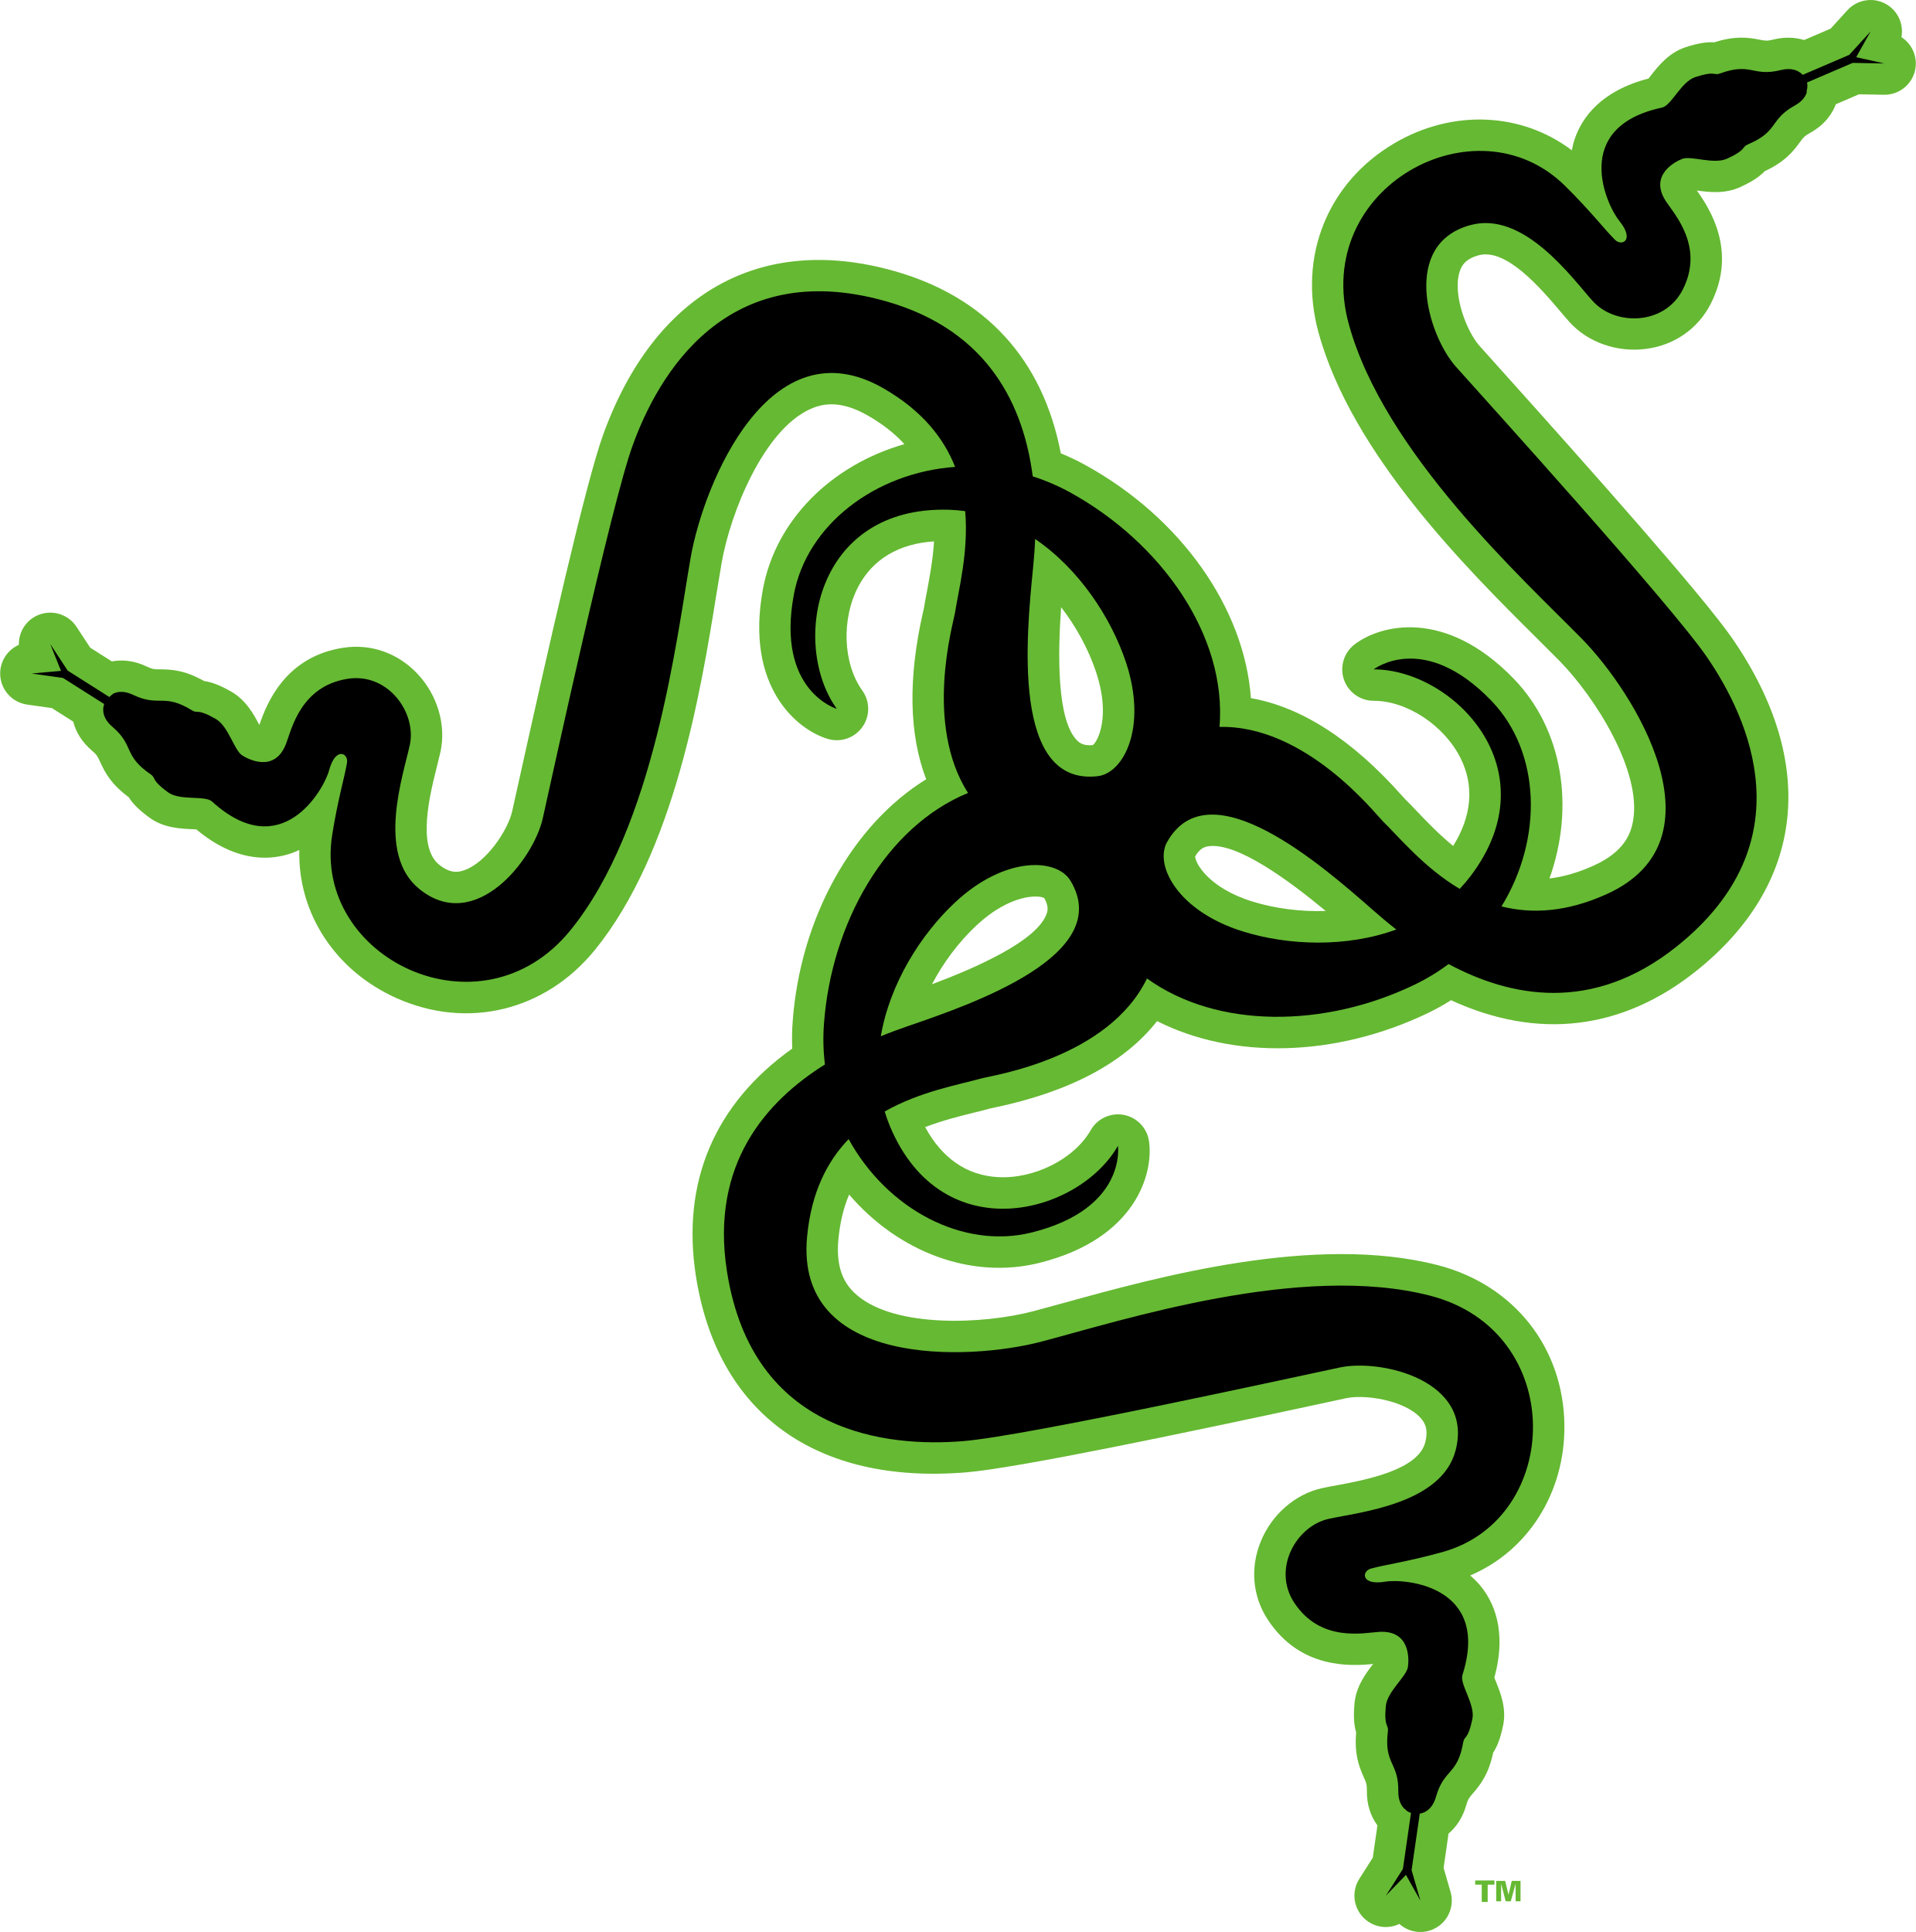
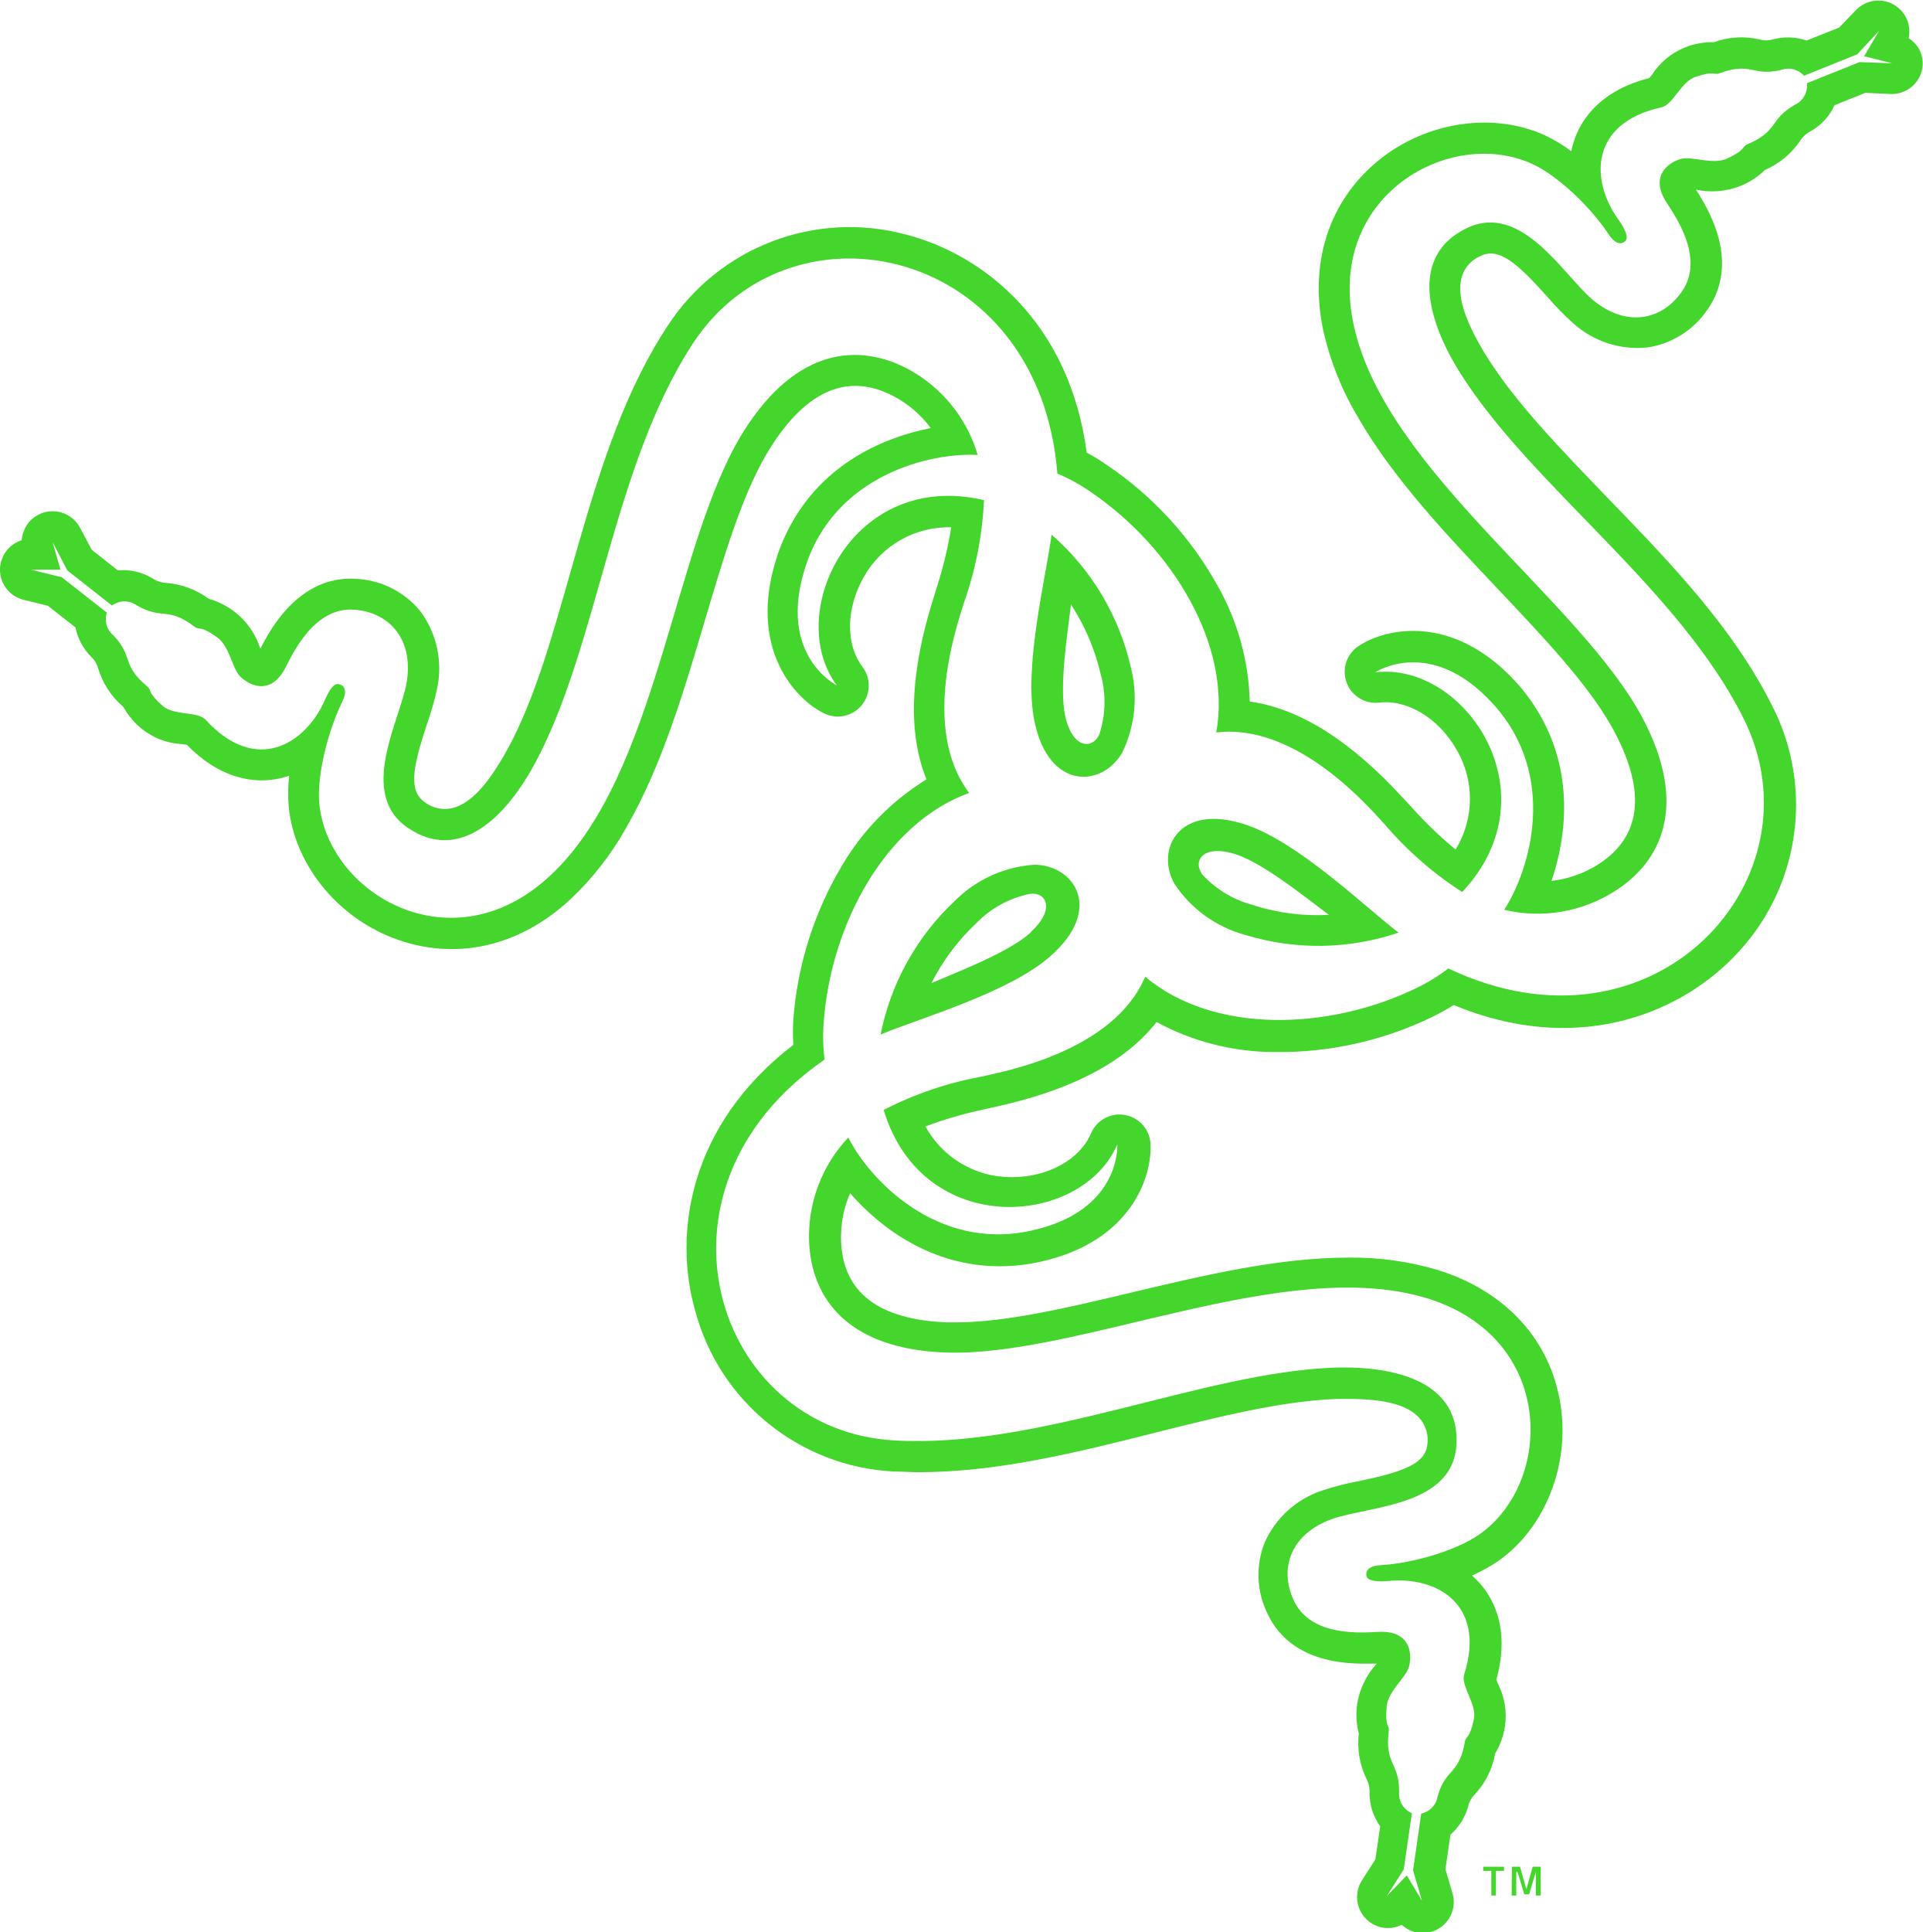
- <svg xmlns="http://www.w3.org/2000/svg" width="2479" height="2500" viewBox="0 0 1233.307 1243.977">
-   <path fill="#66B933" d="M1224.042 23.912c1.397-7.501-1.534-15.402-8.03-20.092-8.327-6.012-19.842-4.808-26.771 2.776l-10.805 11.861-17.055 7.32c-6.059-1.874-12.818-2.035-19.859-.295-4.036 1-5.23.765-8.82.057-7.852-1.54-16.064-2.473-29.164 1.714-4.622-.27-10.035.391-18.546 3.18-10.686 3.524-17.339 11.924-22.195 18.085l-1.614 2.067c-30.554 7.871-42.624 25.046-47.311 38.414-.927 2.598-1.538 5.186-2.035 7.775-32.202-24.409-76.466-26.623-114.034-4.661-43.121 25.24-62.406 73.024-49.111 121.756 21.439 78.72 96.129 152.861 140.733 197.187l14.454 14.444c23.241 23.708 53.31 71.497 47.31 103.439-1.461 7.966-5.68 19.523-25.152 28.341-9.921 4.487-19.413 7.27-28.595 8.357 16.473-46.178 8.507-95.833-22.761-128.36-44.634-46.34-86.79-34.778-102.897-22.198-6.781 5.33-9.462 14.38-6.662 22.525 2.821 8.149 10.521 13.63 19.179 13.622 21.419-.017 45.518 15.933 55.987 37.094 8.824 17.834 7.12 37.164-4.84 56.373-9.067-7.395-16.88-15.548-23.572-22.58-2.757-2.881-5.349-5.604-7.64-7.835l-1.665-1.846c-32.032-36.098-64.663-57.159-97.349-62.916-4.096-57.769-44.91-116.209-106.776-150.185-5.01-2.77-10.215-5.224-15.61-7.448-11.54-60.358-48.462-100.833-107.363-117.405-85.953-24.221-154.199 14.191-187.249 105.332-11.28 31.099-35.246 137.111-54.92 225.991l-3.703 16.656c-2.632 11.752-16.328 32.875-30.921 37.903-4.028 1.415-9.105 2.071-16.128-3.663-14.331-11.661-5.868-45.313-1.317-63.396.892-3.51 1.636-6.535 2.254-9.288 3.72-17.225-1.933-36.434-14.78-50.112-12.557-13.384-29.935-19.53-47.676-16.847-37.574 5.657-49.49 36.047-54.172 49.743-3.642-6.953-8.659-16.083-18.13-21.492-7.692-4.392-12.848-6.14-17.448-6.813-12.094-6.805-20.309-7.472-28.38-7.523-3.628-.017-4.863-.017-8.606-1.827-7.478-3.561-15.188-4.657-22.401-3.282l-13.932-8.835-8.818-13.435c-5.696-8.681-17.029-11.623-26.26-6.832-7.002 3.641-11.017 10.902-10.847 18.436-6.966 3.08-11.831 9.953-12.03 17.951-.262 10.267 7.223 19.098 17.398 20.526l15.884 2.246 13.736 8.706c1.727 6.892 5.825 13.373 12.094 18.712 3.167 2.702 3.673 3.815 5.186 7.148 3.333 7.319 7.306 14.554 18.444 22.816 2.462 3.873 6.135 7.88 13.335 13.135 9.088 6.643 19.791 7.127 27.611 7.47.769.057 1.723.083 2.627.144 24.167 20.28 45.182 20.091 58.799 16.097 2.62-.756 5.097-1.761 7.48-2.849-1.079 40.383 22.889 77.679 62.608 95.392 45.613 20.395 95.694 8.23 127.589-30.939 51.487-63.286 68.308-167.161 78.337-229.221l3.358-20.188c5.738-32.699 27.057-84.961 56.516-98.704 7.319-3.425 19.205-6.715 37.704 3.99 9.445 5.423 17.203 11.516 23.43 18.338-47.115 13.513-82.843 48.92-91.066 93.289-11.729 63.216 22.232 90.797 41.844 96.543 8.302 2.441 17.174-.661 22.181-7.722 5.007-7.008 4.96-16.456-.056-23.456-12.527-17.433-13.575-46.301-2.464-67.15 9.355-17.541 26.075-27.43 48.625-28.883-.688 11.695-2.793 22.801-4.567 32.329-.746 3.907-1.455 7.601-1.941 10.773-.066.336-.344 1.494-.561 2.403-9.723 42.807-9.016 78.879 2.035 107.65-47.453 29.3-81.097 89.195-85.97 156.131-.44 5.71-.506 11.514-.274 17.292-50.059 35.647-71.458 86.077-62.002 146.537 13.796 88.23 77.118 134.254 173.778 126.334 32.967-2.698 139.331-25.034 228.344-44.2l16.651-3.595c11.807-2.481 36.705 1.144 47.353 12.313 2.953 3.11 5.677 7.431 3.395 16.209-4.622 17.879-38.762 24.201-57.1 27.617-3.539.642-6.615 1.207-9.355 1.818-17.221 3.799-32.342 16.944-39.416 34.317-6.935 16.979-5.315 35.363 4.521 50.357 20.807 31.811 53.391 29.979 67.794 28.526-4.793 6.216-11 14.561-11.981 25.463-.777 8.804-.221 14.237 1.074 18.661-1.172 13.821 1.666 21.604 4.972 28.93 1.5 3.31 1.979 4.44 1.941 8.583-.145 8.553 2.269 16.222 6.785 22.323l-2.995 20.776-8.616 13.536c-5.622 8.778-3.667 20.327 4.495 26.755a20.161 20.161 0 0 0 21.248 2.358c5.689 5.094 13.949 6.722 21.329 3.624 9.471-3.964 14.463-14.399 11.599-24.273l-4.457-15.427 3.166-22.086c5.26-4.439 9.216-10.664 11.399-18.24 1.101-3.973 1.903-4.902 4.313-7.678 5.251-6.066 10.181-12.712 13.044-26.249 2.523-3.849 4.618-8.884 6.411-17.603 2.269-11.025-1.776-20.959-4.694-28.212l-.978-2.451c8.37-30.409-.553-49.436-9.827-60.159-1.823-2.052-3.761-3.884-5.719-5.608 37.143-15.818 61.063-53.165 60.655-96.665-.505-49.97-32.418-90.401-81.288-103.097-79.006-20.429-180.434 7.542-241.018 24.273l-19.735 5.37c-32.143 8.413-88.535 10.784-113.29-10.27-6.157-5.238-14.106-14.624-12.086-35.948 1.018-10.835 3.318-20.429 6.917-28.922 31.921 37.215 78.991 54.937 122.746 43.924 62.359-15.69 73.278-58.047 70.321-78.263-1.231-8.536-7.758-15.363-16.222-16.961-8.484-1.594-17.055 2.357-21.312 9.844-10.652 18.619-36.451 31.615-60.031 30.209-19.863-1.186-35.805-12.266-46.536-32.197 10.939-4.21 21.871-6.951 31.299-9.283 3.883-.956 7.524-1.844 10.604-2.72a98.01 98.01 0 0 0 2.427-.514c48.84-10.231 84.016-28.978 104.971-55.74 48.853 24.8 114.764 23.377 174.141-5.064 5.146-2.469 10.189-5.298 15.117-8.379 55.826 25.735 110.228 19.29 158.005-18.949 69.702-55.774 78.242-133.619 23.364-213.552-18.725-27.288-90.938-108.517-151.78-176.244l-11.374-12.691c-7.996-9.016-17.22-32.418-12.818-47.219 1.211-4.101 3.637-8.621 12.39-10.992 17.798-4.846 40.249 21.625 52.303 35.848 2.337 2.766 4.334 5.137 6.245 7.235 11.846 13.074 30.758 19.638 49.334 17.176 18.21-2.415 33.331-12.978 41.484-28.962 17.276-33.846-.514-61.217-8.922-73.007 7.775 1.087 18.108 2.336 28.055-2.246 8.043-3.688 12.453-6.873 15.674-10.202 12.576-5.835 17.913-12.164 22.625-18.673 2.184-2.942 2.885-3.943 6.509-5.944 9.942-5.498 14.51-12.778 16.634-18.482l14.854-6.395 16.034.299c10.401.208 19.265-7.493 20.476-17.815.898-7.805-2.827-15.2-9.133-19.289M673.69 588.467c-6.395 17.59-45.841 34.8-73.804 45.281 7.431-14.08 17.303-27.317 28.724-37.963 21.614-20.156 39.735-19.617 43.533-17.585 2.796 4.937 2.422 7.871 1.547 10.267zm29.738-108.699c-5.646.457-8.141-1.079-9.963-2.864-13.346-13.156-12.539-56.163-10.419-85.962 9.705 12.608 17.638 27.114 22.565 41.946 9.297 28.007 1.267 44.274-2.183 46.88zm102.753 100.699c-28.229-8.736-36.769-24.739-36.85-29.032 2.89-4.899 5.617-6.035 8.111-6.479 18.461-3.171 52.97 22.508 75.938 41.598-15.868.543-32.286-1.467-47.199-6.087z" />
-   <path d="M1213.055 40.867l-18.146-4.034 9.292-16.606-13.762 15.094-29.963 12.878c-2.659-2.855-7.15-4.808-14.076-3.093-18.313 4.567-18.848-5.196-39.187 2.213-4.168 1.536-2.766-2.005-15.916 2.333-9.144 2.998-15.313 18.313-21.427 19.625-59.007 12.631-35.631 62.969-27.478 72.933 10.117 12.4 1.709 16.647-2.778 12.19-6.997-7.004-15.661-18.482-32.291-34.861-56.98-56.212-163.124.939-139.122 88.98 22.616 82.917 112.542 164.499 150.14 202.808 34.016 34.662 93.13 129.41 16.052 164.337-26.202 11.89-48.683 12.799-67.828 7.962 26.891-43.856 25.336-99.307-6.433-132.337-43.737-45.437-75.862-20.292-75.862-20.292 50.893-.039 114.815 64.386 62.143 133.408a94.539 94.539 0 0 1-6.768 7.917c-22.557-13.36-38.771-33.005-49.775-43.856-4.882-4.837-49.451-61.642-104.848-60.427 4.853-58.954-37.788-118.886-96.256-151.026a137.712 137.712 0 0 0-23.993-10.297c-5.728-44.073-27.393-93.837-94.789-112.82-102.664-28.916-146.386 47.625-162.748 92.785-14.019 38.66-51.583 212.109-57.905 240.202-6.003 26.787-43.561 74.807-79.546 45.471-27.757-22.599-10.28-73.164-6.073-92.628 4.521-20.936-14.058-46.567-39.686-42.705-30.712 4.62-36.465 32.837-39.986 41.925-7.431 19.151-24.768 9.685-28.256 7.401-5.26-3.399-8.738-18.744-17.112-23.521-12.022-6.861-11.33-3.118-15.119-5.426-18.442-11.351-20.945-1.905-37.965-10.001-5.307-2.532-9.507-2.284-12.6-.858-1.035.667-1.731 1.361-2.707 2.254L43.446 431.77l-11.181-17.063 6.9 17.256-18.931 1.7 20.214 2.847 26.498 16.802c-1.353 3.977-.837 9.42 5.307 14.659 14.344 12.247 6.739 18.359 24.618 30.589 3.671 2.494-.032 3.408 11.151 11.565 7.756 5.683 23.802 1.785 28.446 6.012 44.613 40.606 71.943-7.693 75.293-20.139 4.177-15.436 12.549-11.077 11.534-4.846-1.645 9.774-5.917 23.49-9.554 46.548-12.542 79.085 95.747 132.11 153.356 61.325 54.223-66.66 68.217-187.285 77.466-240.146 8.413-47.837 51.011-151.081 124.263-108.749 24.925 14.385 38.734 32.136 45.965 50.501-51.332 3.667-95.504 37.241-103.845 82.325-11.468 61.973 27.675 73.458 27.675 73.458-29.693-41.354-14.491-130.819 72.285-128.199a97.7 97.7 0 0 1 10.374.892c2.265 26.109-4.253 50.739-6.662 65.979-1.066 6.556-19.861 71.153 8.489 115.483-53.146 21.849-88.036 83.99-92.756 148.763-.656 8.97-.399 17.667.601 26.079-37.683 23.599-73.868 64.03-63.043 133.191 16.477 105.375 104.259 113.235 152.147 109.301 40.954-3.36 214.31-41.477 242.458-47.416 26.869-5.689 86.161 8.455 74.507 53.373-9.008 34.645-62.253 39.828-81.671 44.094-20.963 4.61-36.488 32.193-22.297 53.875 17.008 25.99 45.045 19.464 54.75 18.898 20.543-1.206 19.128 18.491 18.508 22.617-.905 6.207-13.393 15.758-14.251 25.322-1.232 13.783 1.887 11.604 1.359 16.006-2.651 21.507 6.981 19.808 6.7 38.685-.08 5.711 1.802 9.364 4.274 11.583l.09-.099.73.778.723.557v.029a9.344 9.344 0 0 0 2.357 1.113l-5.204 36.047-10.983 17.225 12.938-13.393 9.322 16.588-5.689-19.617 5.26-36.403c3.985-.638 8.349-3.484 10.444-10.852 5.162-18.146 13.885-13.771 17.539-35.116.76-4.372 3.097-1.386 5.884-14.947 1.959-9.42-8.276-22.392-6.39-28.356 18.324-57.504-36.974-62.203-49.656-60.091-15.779 2.638-15.321-6.781-9.207-8.435 9.568-2.612 23.807-4.436 46.278-10.715 77.111-21.589 80.208-142.085-8.124-164.964-83.222-21.529-198.695 16.021-250.586 29.622-46.987 12.301-158.584 16.587-150.62-67.658 2.694-28.649 13.057-48.606 26.75-62.813 24.728 45.101 73.649 71.273 118.095 60.073 61.166-15.368 55.277-55.74 55.277-55.74-25.238 44.184-112.867 67.684-146.66-12.3a104.013 104.013 0 0 1-3.51-9.798c22.81-12.954 47.896-17.271 62.78-21.431 6.765-1.878 81.14-12.785 106.097-64.221 45.479 32.767 114.696 31.611 171.852 4.189 8.115-3.867 15.538-8.435 22.349-13.465 39.179 20.984 92.263 32.32 146.92-11.399 83.285-66.647 46.507-146.735 19.323-186.349-23.274-33.888-142.407-165.425-161.591-186.909-18.219-20.511-35.435-78.968 9.36-91.158 34.53-9.398 65.487 34.254 78.85 49.016 14.399 15.872 46.027 15.681 57.83-7.41 14.123-27.67-5.485-48.776-10.8-56.917-11.243-17.216 6.543-25.76 10.43-27.301 5.826-2.284 20.327 3.824 29.066-.21 12.59-5.772 9.152-7.399 13.227-9.126 19.979-8.39 13.736-15.908 30.227-25.034 4.55-2.516 6.836-5.558 7.754-8.529l-.166-.578c.73-2.562.646-4.321.276-5.712l29.432-12.638 20.388.374M664.942 366.091c.564-5.5 1.07-11.931 1.381-19.035 28.335 19.338 48.869 50.59 58.48 79.423 13.897 41.902-1.513 71.388-18.231 73.294-55.592 6.365-45.904-90.814-41.63-133.682zM584.85 660.546c-5.232 1.801-11.297 3.993-17.911 6.684 5.804-33.809 25.665-65.504 47.888-86.245 32.278-30.103 65.503-28.371 74.209-13.961 28.927 47.867-63.459 79.535-104.186 93.522zm215.34-60.771c-42.174-13.052-57.151-42.781-48.989-57.478 27.188-48.908 100.573 15.544 132.945 43.981 4.146 3.654 9.059 7.833 14.688 12.213-32.23 11.77-69.625 10.294-98.644 1.284z" />
-   <path fill="#66B933" d="M953.835 1224.651h3.828v-11.153h4.356v-2.69h-12.407v2.69h4.223v11.153M963.148 1224.192v-13.128h5.784l2.115 8.893h.039l2.09-8.893h5.646v13.128h-3.177v-10.987l-.06-.038-3.038 11.025h-3.293l-2.885-11.123-.043.059v11.064h-3.178" />
+ <svg xmlns="http://www.w3.org/2000/svg" id="Layer_1" data-name="Layer 1" viewBox="0 0 196.01 196.9">
+   <defs>
+     <style>.cls-1{fill:#44d62c;}</style>
+   </defs>
+   <path class="cls-1" d="M152.63,192.12h2.12v.42h-.82v2.51h-.47v-2.51h-.83Z" transform="translate(-1.43 -1.87)" />
+   <path class="cls-1" d="M155.56,192.12h.82l.65,2.3.64-2.3h.82v2.93H158v-2.41H158l-.69,2.29h-.49l-.69-2.29H156v2.41h-.47Z" transform="translate(-1.43 -1.87)" />
+   <path class="cls-1" d="M108.63,56.36c-.57,4.33-2.88,13.47-1.75,19,1.46,7.12,6.92,6.74,8.94,3.23a12.65,12.65,0,0,0,.86-8.82A25.39,25.39,0,0,0,108.63,56.36Zm4.87,20.35c-.68,1.53-2.73,1.53-3.48-1.87-.66-3,.29-8.81.59-11.36a21.86,21.86,0,0,1,3,7A10.57,10.57,0,0,1,113.5,76.71Z" transform="translate(-1.43 -1.87)" />
+   <path class="cls-1" d="M106.86,90a12.64,12.64,0,0,0-8.07,3.66A25.49,25.49,0,0,0,91.2,107.3c4-1.67,13.11-4.25,17.33-8C114,94.49,110.9,90,106.86,90Zm-.34,6.89c-2.26,2.07-7.78,4.15-10.14,5.17a22,22,0,0,1,4.56-6.09,10.61,10.61,0,0,1,5.46-3C108.06,92.73,109.08,94.5,106.52,96.85Z" transform="translate(-1.43 -1.87)" />
+   <path class="cls-1" d="M197,6.76a3.17,3.17,0,0,0-1-1,3.16,3.16,0,0,0-5.36-2.87L188.9,4.69,185.59,6a5.85,5.85,0,0,0-3.41-.12,2.42,2.42,0,0,1-1.41,0,8.16,8.16,0,0,0-4.62.29,7.55,7.55,0,0,0-2.91.52,7.16,7.16,0,0,0-3.37,2.75l-.3.38c-4.55,1.16-6.52,3.68-7.38,5.62a9.15,9.15,0,0,0-.58,1.84,15.79,15.79,0,0,0-2.67-1.61c-5.28-2.42-12.08-1.41-16.92,2.5-5.16,4.17-7.21,10.6-5.64,17.63a30.34,30.34,0,0,0,3.49,8.61c3.58,6.21,9,11.94,14.25,17.48,4.62,4.89,9,9.51,11.49,13.84.16.27.31.54.44.8,3.25,6.17,2.65,10.71-1.78,13.49a11.34,11.34,0,0,1-4.68,1.63c1.57-4.57,2.25-11-1.19-16.94A19.4,19.4,0,0,0,156,71.41c-6.48-7.1-13.36-5.52-16.09-3.69a3.15,3.15,0,0,0-1.2,3.72,3.51,3.51,0,0,0,.22.48A3.17,3.17,0,0,0,142,73.48c2.88-.35,6.06,1.56,7.9,4.76a9.91,9.91,0,0,1-.08,10.21,40.29,40.29,0,0,1-4.4-4.22l-.55-.59-.33-.35c-5.37-5.9-10.64-9.23-15.71-9.92a25.27,25.27,0,0,0-3.33-11.9,35.7,35.7,0,0,0-11.12-12.13A20.2,20.2,0,0,0,112.21,48C110.45,34.7,101.66,27.8,93.77,25.77a22.13,22.13,0,0,0-24.3,9.34c-.46.69-.91,1.42-1.34,2.17-4,6.92-6.29,15-8.51,22.77C57.73,66.68,56,72.94,53.29,78l-.48.86c-1.77,3.06-3.33,4.75-5,5.29a3.35,3.35,0,0,1-3.07-.52c-1.67-1.14-1.27-3.47.21-7.95A28.71,28.71,0,0,0,46,72a9.81,9.81,0,0,0-1.66-7.76,9,9,0,0,0-6.46-3.37c-2.54-.22-6.21.63-9.26,5.91-.26.46-.48.87-.65,1.21a7.68,7.68,0,0,0-5.25-5.09,8.42,8.42,0,0,0-4.34-1.62A2.84,2.84,0,0,1,17,60.83,5.78,5.78,0,0,0,13.44,60l-2.66-2.1L9.6,55.68a3.16,3.16,0,0,0-5.54-.13,3.32,3.32,0,0,0-.42,1.38,3.18,3.18,0,0,0-1.79,1.43,3.42,3.42,0,0,0-.4,1.19A3.16,3.16,0,0,0,3.84,63l2.48.61,2.8,2.2a6,6,0,0,0,1.6,3A2.44,2.44,0,0,1,11.44,70,8.29,8.29,0,0,0,14,73.91a7.66,7.66,0,0,0,1.9,2.25A7.17,7.17,0,0,0,20,77.71l.48.07c3.28,3.35,6.44,3.8,8.55,3.57a8.67,8.67,0,0,0,1.88-.42,16.43,16.43,0,0,0-.05,3.12c.54,5.78,4.81,11.17,10.63,13.41,6.18,2.38,12.78,1,18.08-3.93a30.26,30.26,0,0,0,5.71-7.33c3.58-6.2,5.84-13.77,8-21.08C75.2,58.67,77,52.57,79.51,48.25l.47-.78c3.73-5.9,8-7.65,12.58-5.2a11,11,0,0,1,3.75,3.23C91.57,46.43,85.68,49,82.24,55a19.1,19.1,0,0,0-1.66,3.78c-2.91,9.17,1.9,14.34,4.85,15.79a3.16,3.16,0,0,0,3.92-4.74c-1.75-2.31-1.68-6,.17-9.22a9.92,9.92,0,0,1,8.88-5A40.74,40.74,0,0,1,97,61.5c-.09.27-.17.53-.24.77s-.08.27-.14.46c-2.42,7.61-2.67,13.83-.74,18.57a25.41,25.41,0,0,0-8.64,8.83,35.85,35.85,0,0,0-4.94,15.7,22.13,22.13,0,0,0,0,2.53c-10.66,8.19-12.25,19.25-10,27.1a22.12,22.12,0,0,0,20.23,16.38c.83,0,1.69.07,2.55.07,8,0,16.11-2,24-4,6.69-1.68,13-3.26,18.69-3.47l1,0c3.54,0,5.79.51,7.08,1.67a3.36,3.36,0,0,1,1.09,2.92c-.16,2-2.38,2.83-7,3.79a26.87,26.87,0,0,0-3.7.95,9.78,9.78,0,0,0-5.89,5.31,8.93,8.93,0,0,0,.31,7.28c1.08,2.31,3.65,5.06,9.75,5.06.53,0,1,0,1.37,0a7.91,7.91,0,0,0-2,4.13,7.64,7.64,0,0,0,.17,3,8.33,8.33,0,0,0,.76,4.57,2.68,2.68,0,0,1,.33,1.43,5.83,5.83,0,0,0,1.09,3.45l-.49,3.36-1.37,2.15a3.16,3.16,0,0,0,2.66,4.86,3.13,3.13,0,0,0,1.4-.33,3.15,3.15,0,0,0,2.14.84,3.1,3.1,0,0,0,1.22-.25,3.16,3.16,0,0,0,1.81-3.8l-.72-2.45.51-3.53a5.88,5.88,0,0,0,1.81-2.89,2.48,2.48,0,0,1,.69-1.23,8.23,8.23,0,0,0,2.06-4.15,7.68,7.68,0,0,0,1-2.78,7.2,7.2,0,0,0-.7-4.29c-.06-.14-.13-.31-.18-.46,1.26-4.51.07-7.48-1.18-9.19a8.4,8.4,0,0,0-1.31-1.42,16,16,0,0,0,2.73-1.51c4.74-3.36,7.27-9.76,6.3-15.91-1-6.55-5.57-11.54-12.45-13.7a30.4,30.4,0,0,0-9.2-1.28c-7.16,0-14.84,1.83-22.26,3.6-6.55,1.56-12.74,3-17.73,3l-.91,0c-7-.28-10.6-3.07-10.79-8.29a11.17,11.17,0,0,1,.92-4.87c3.18,3.64,8.38,7.44,15.26,7.44a19.23,19.23,0,0,0,4.11-.45c9.39-2.07,11.46-8.81,11.25-12.09a3.16,3.16,0,0,0-6.06-1c-1.14,2.67-4.38,4.46-8.08,4.46a9.94,9.94,0,0,1-8.8-5.17,40.47,40.47,0,0,1,5.86-1.71l.78-.18.47-.1c7.8-1.71,13.31-4.61,16.45-8.65a25.33,25.33,0,0,0,12,3.06,35.73,35.73,0,0,0,16.07-3.56,23,23,0,0,0,2.22-1.23c12.42,5.15,22.79,1,28.49-4.84A22.11,22.11,0,0,0,182,73.63c-.37-.74-.78-1.5-1.21-2.24-4-6.92-9.82-12.94-15.46-18.76-4.8-5-9.33-9.62-12.35-14.44-.18-.28-.35-.57-.51-.84-1.77-3.07-2.45-5.27-2.09-7a3.36,3.36,0,0,1,2-2.4c1.82-.88,3.64.64,6.78,4.16a28.83,28.83,0,0,0,2.66,2.72,9.8,9.8,0,0,0,7.56,2.45,9,9,0,0,0,6.15-3.91c1.45-2.09,2.55-5.69-.5-11-.26-.46-.51-.85-.71-1.17a7.86,7.86,0,0,0,4.54-.38,7.62,7.62,0,0,0,2.49-1.63,8.3,8.3,0,0,0,3.57-2.94,2.79,2.79,0,0,1,1.08-1,5.84,5.84,0,0,0,2.45-2.66l3.14-1.26,2.55.12a3.16,3.16,0,0,0,3.27-2.7A3.11,3.11,0,0,0,197,6.76ZM191,8.2l-5.37,2.15a2.16,2.16,0,0,1-1.27,2.22c-2.58,1.51-1.62,2.65-4.78,4-.65.27-.1.54-2.09,1.46-1.39.64-3.47-.2-4.53,0s-3.52,1.52-1.67,4.43c.83,1.31,4,5.68,1.59,9.13-2.09,3-5.74,3.63-9.08.84-3-2.52-7.24-10-12.84-7.31-5.81,2.8-4.11,9.28-.69,14.74,7.23,11.52,22.17,21.83,28.88,35.18,8.23,16.37-9.07,35.52-30.07,25.53a18.9,18.9,0,0,1-3.26,2c-9,4.36-20.71,4.68-27.65-1.16-3.24,7.71-14.69,9.71-16.66,10.18a36,36,0,0,0-10,3.4c4,13.22,20.24,11.93,23.82,3.5,0,0,.45,6.78-8.77,8.8C96.92,129.43,90,122,87.91,117.8a14.65,14.65,0,0,0-4,10.57c.21,5.66,3.76,10.94,13.82,11.34,13.64.53,34.84-10,49.29-5.49,13,4.08,12.77,18.7,5.26,24-2.48,1.76-7.07,3-10.06,3.16-1.51.08-1.6.78-1.47,1.18s1,.56,2.29.43c4.79-.46,9.93,2.33,7.65,9.54-.36,1.13,1.28,3,1,4.5-.44,2.15-.82,1.68-.93,2.37-.58,3.39-2,2.69-2.78,5.57a2.12,2.12,0,0,1-1.67,1.73l-.83,5.78.91,3.11L144.84,193l-2.05,2.12,1.74-2.73.83-5.73a2.15,2.15,0,0,1-1.3-2.21c0-3-1.48-2.73-1.06-6.14.09-.69-.41-.35-.21-2.53.13-1.52,1.9-2.9,2.24-3.94s.44-3.8-3-3.66c-1.55.06-6.92.62-8.7-3.18-1.56-3.32-.27-6.79,3.81-8.29,3.68-1.35,12.28-1.26,12.75-7.46.48-6.44-6-8.2-12.42-8-13.59.5-30,8.29-44.91,7.42-18.28-1.06-26.23-25.61-7.07-38.81a18.54,18.54,0,0,1-.09-3.81c.73-10,6.3-20.28,14.83-23.37-5.06-6.66-1.07-17.58-.49-19.51a36.32,36.32,0,0,0,2-10.33c-13.45-3.15-20.45,11.57-15,18.88,0,0-6.09-3-3.23-12,3-9.5,12.87-11.76,17.59-11.48A14.63,14.63,0,0,0,94,39.48c-5-2.65-11.35-2.21-16.73,6.3C70,57.32,68.57,81,57.42,91.2c-10,9.22-22.58,1.72-23.44-7.45-.28-3,1-7.62,2.3-10.28.69-1.36.13-1.78-.28-1.87-.56-.13-1,.57-1.52,1.77-2,4.38-7,7.44-12.09,1.85-.8-.87-3.24-.4-4.38-1.41-1.65-1.46-1.05-1.55-1.59-2-2.64-2.2-1.35-3-3.43-5.19a2.11,2.11,0,0,1-.66-2.31l-4.6-3.61-3.14-.77,3,0L6.8,57.13,8.29,60l4.55,3.58a2.17,2.17,0,0,1,2.56,0c2.59,1.49,3.1.08,5.85,2.15.55.42.51-.19,2.3,1.08,1.25.88,1.56,3.1,2.28,3.91s3.08,2.29,4.68-.77c.72-1.37,2.92-6.3,7.1-5.94,3.66.31,6,3.16,5.27,7.44-.67,3.87-5,11.27.1,14.77,5.32,3.64,10.08-1.07,13.1-6.77,6.36-12,7.82-30.11,16-42.6,10.06-15.3,35.3-9.9,37.14,13.28A19,19,0,0,1,112.61,52c8.29,5.63,14.4,15.59,12.81,24.52,8.31-1,15.77,7.87,17.15,9.34a36,36,0,0,0,7.92,6.92c9.46-10.07.21-23.5-8.87-22.39,0,0,5.64-3.77,12,3.2,6.72,7.37,3.75,17,1.15,21A14.62,14.62,0,0,0,166,92.72c4.79-3,7.59-8.72,2.9-17.63C162.49,63,142.76,49.92,139.46,35.14c-3-13.29,9.8-20.41,18.17-16.56,2.76,1.26,6.12,4.62,7.76,7.13.83,1.27,1.47,1,1.76.69s0-1.13-.78-2.21c-2.79-3.91-2.94-9.76,4.45-11.39,1.15-.25,2-2.61,3.41-3.08,2.08-.71,1.86-.14,2.52-.39C180,8.14,180.06,9.69,183,9a2.12,2.12,0,0,1,2.33.59l5.42-2.18L193,5l-1.54,2.6,2.87.72Z" transform="translate(-1.43 -1.87)" />
+   <path class="cls-1" d="M121.19,92a12.62,12.62,0,0,0,7.21,5.16A25.43,25.43,0,0,0,144,96.92c-3.46-2.66-10.23-9.23-15.57-11C121.56,83.61,119.16,88.53,121.19,92Zm8.13,2.14A10.59,10.59,0,0,1,124,91c-1-1.35,0-3.13,3.36-2.08,2.91.92,7.48,4.66,9.54,6.19A21.75,21.75,0,0,1,129.32,94.17Z" transform="translate(-1.43 -1.87)" />
</svg>
